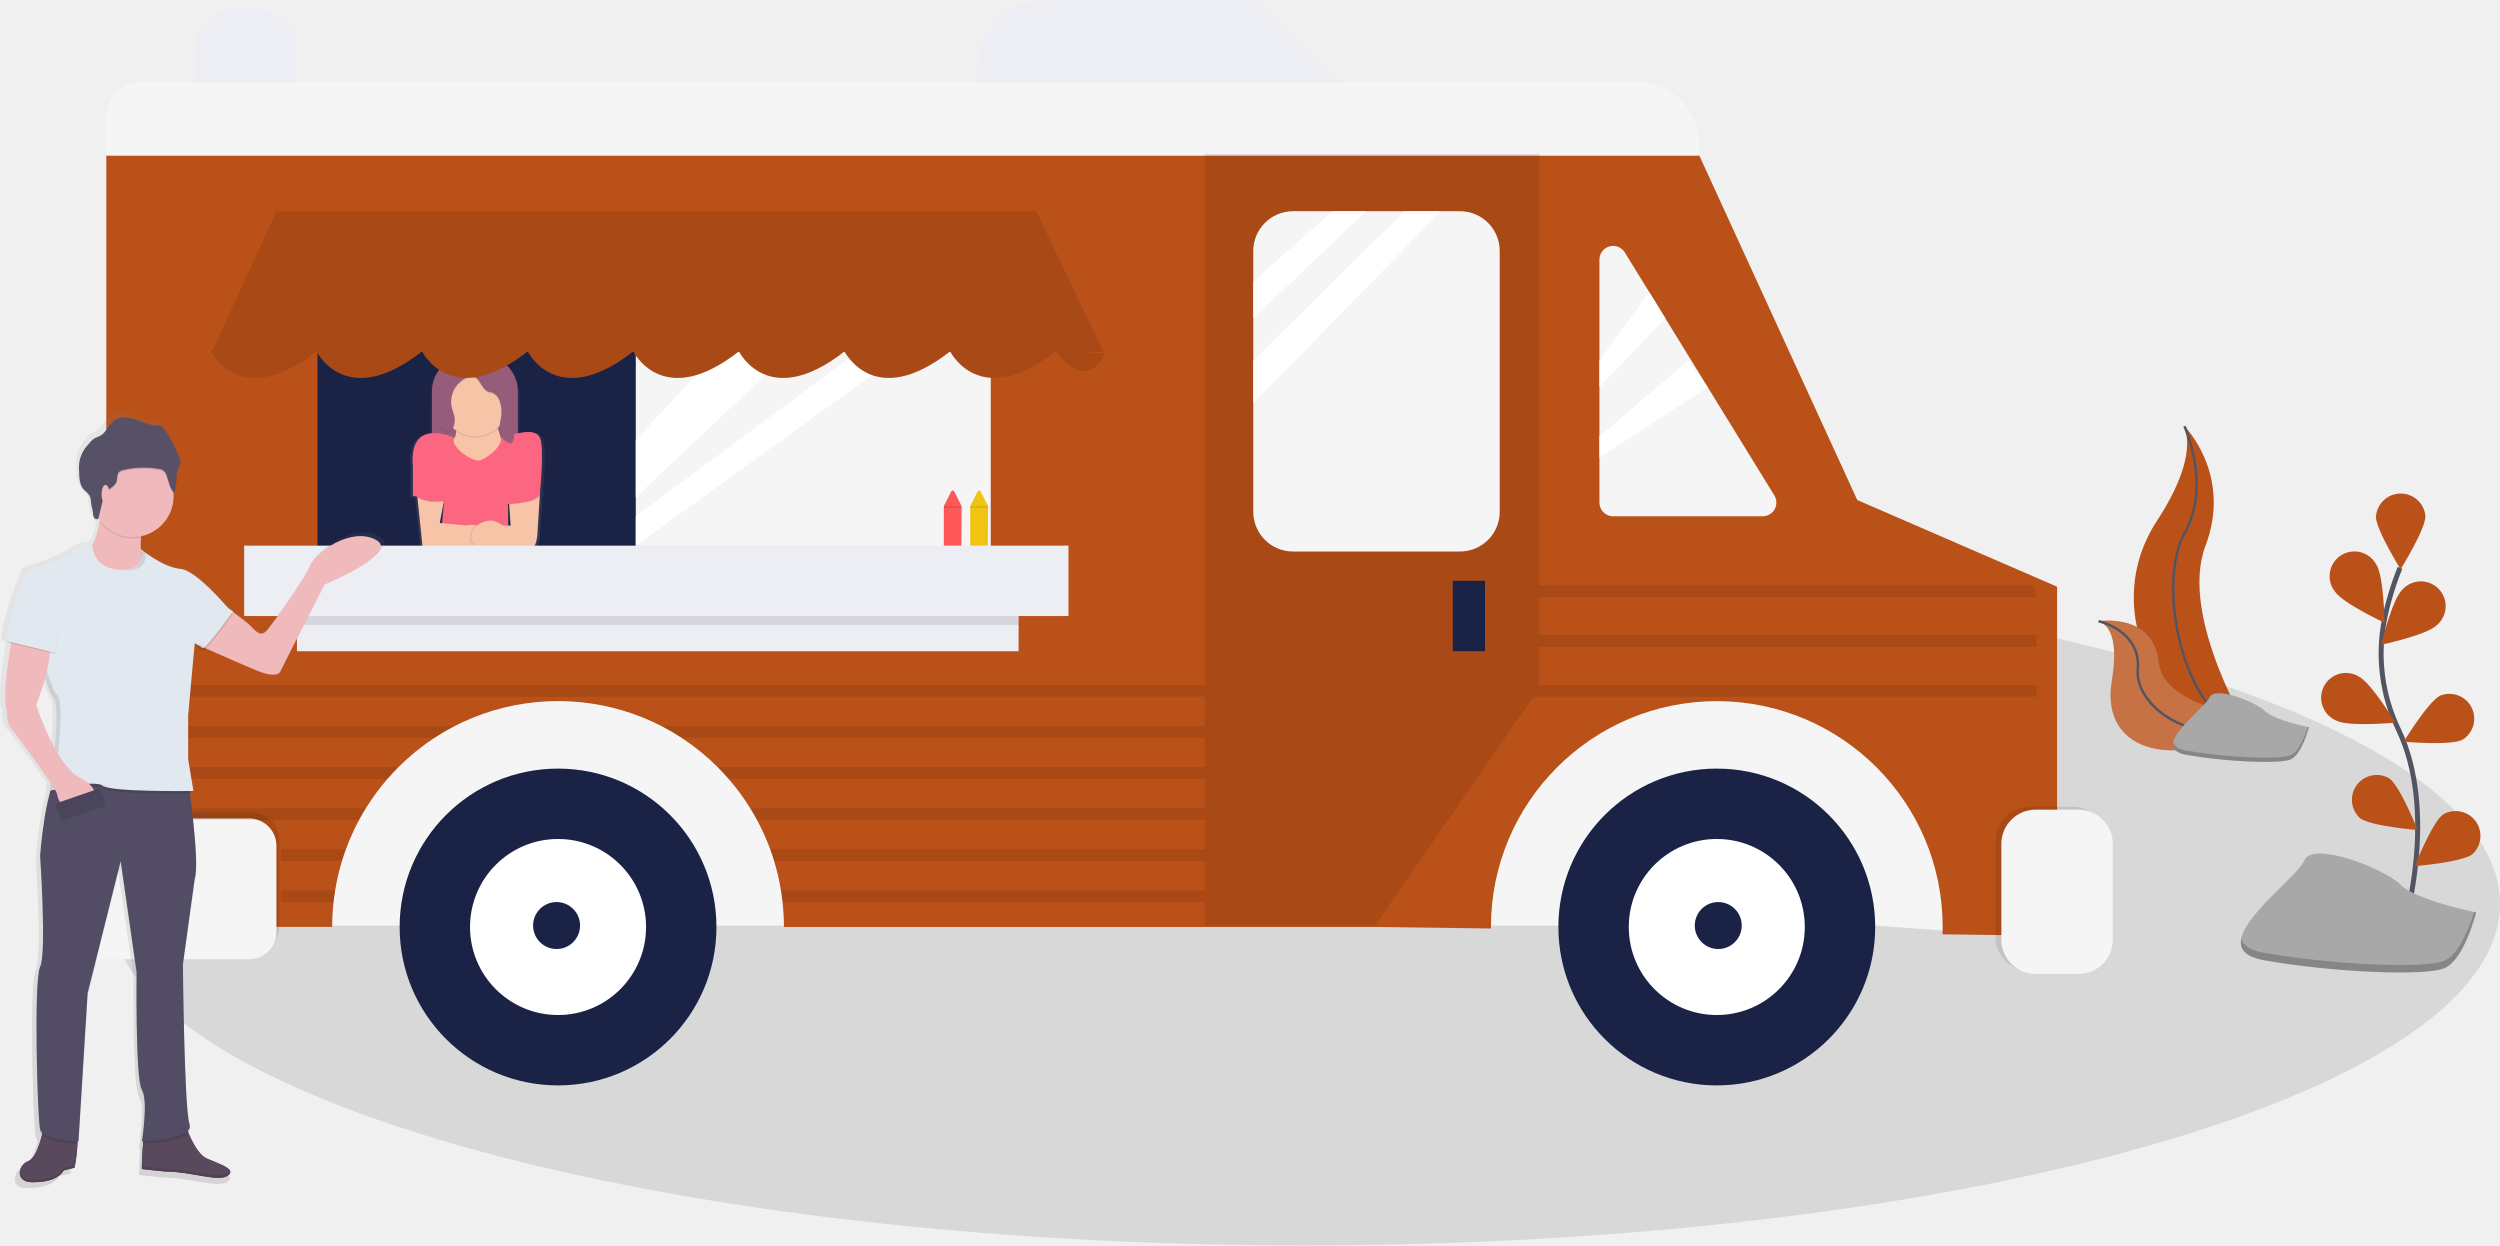
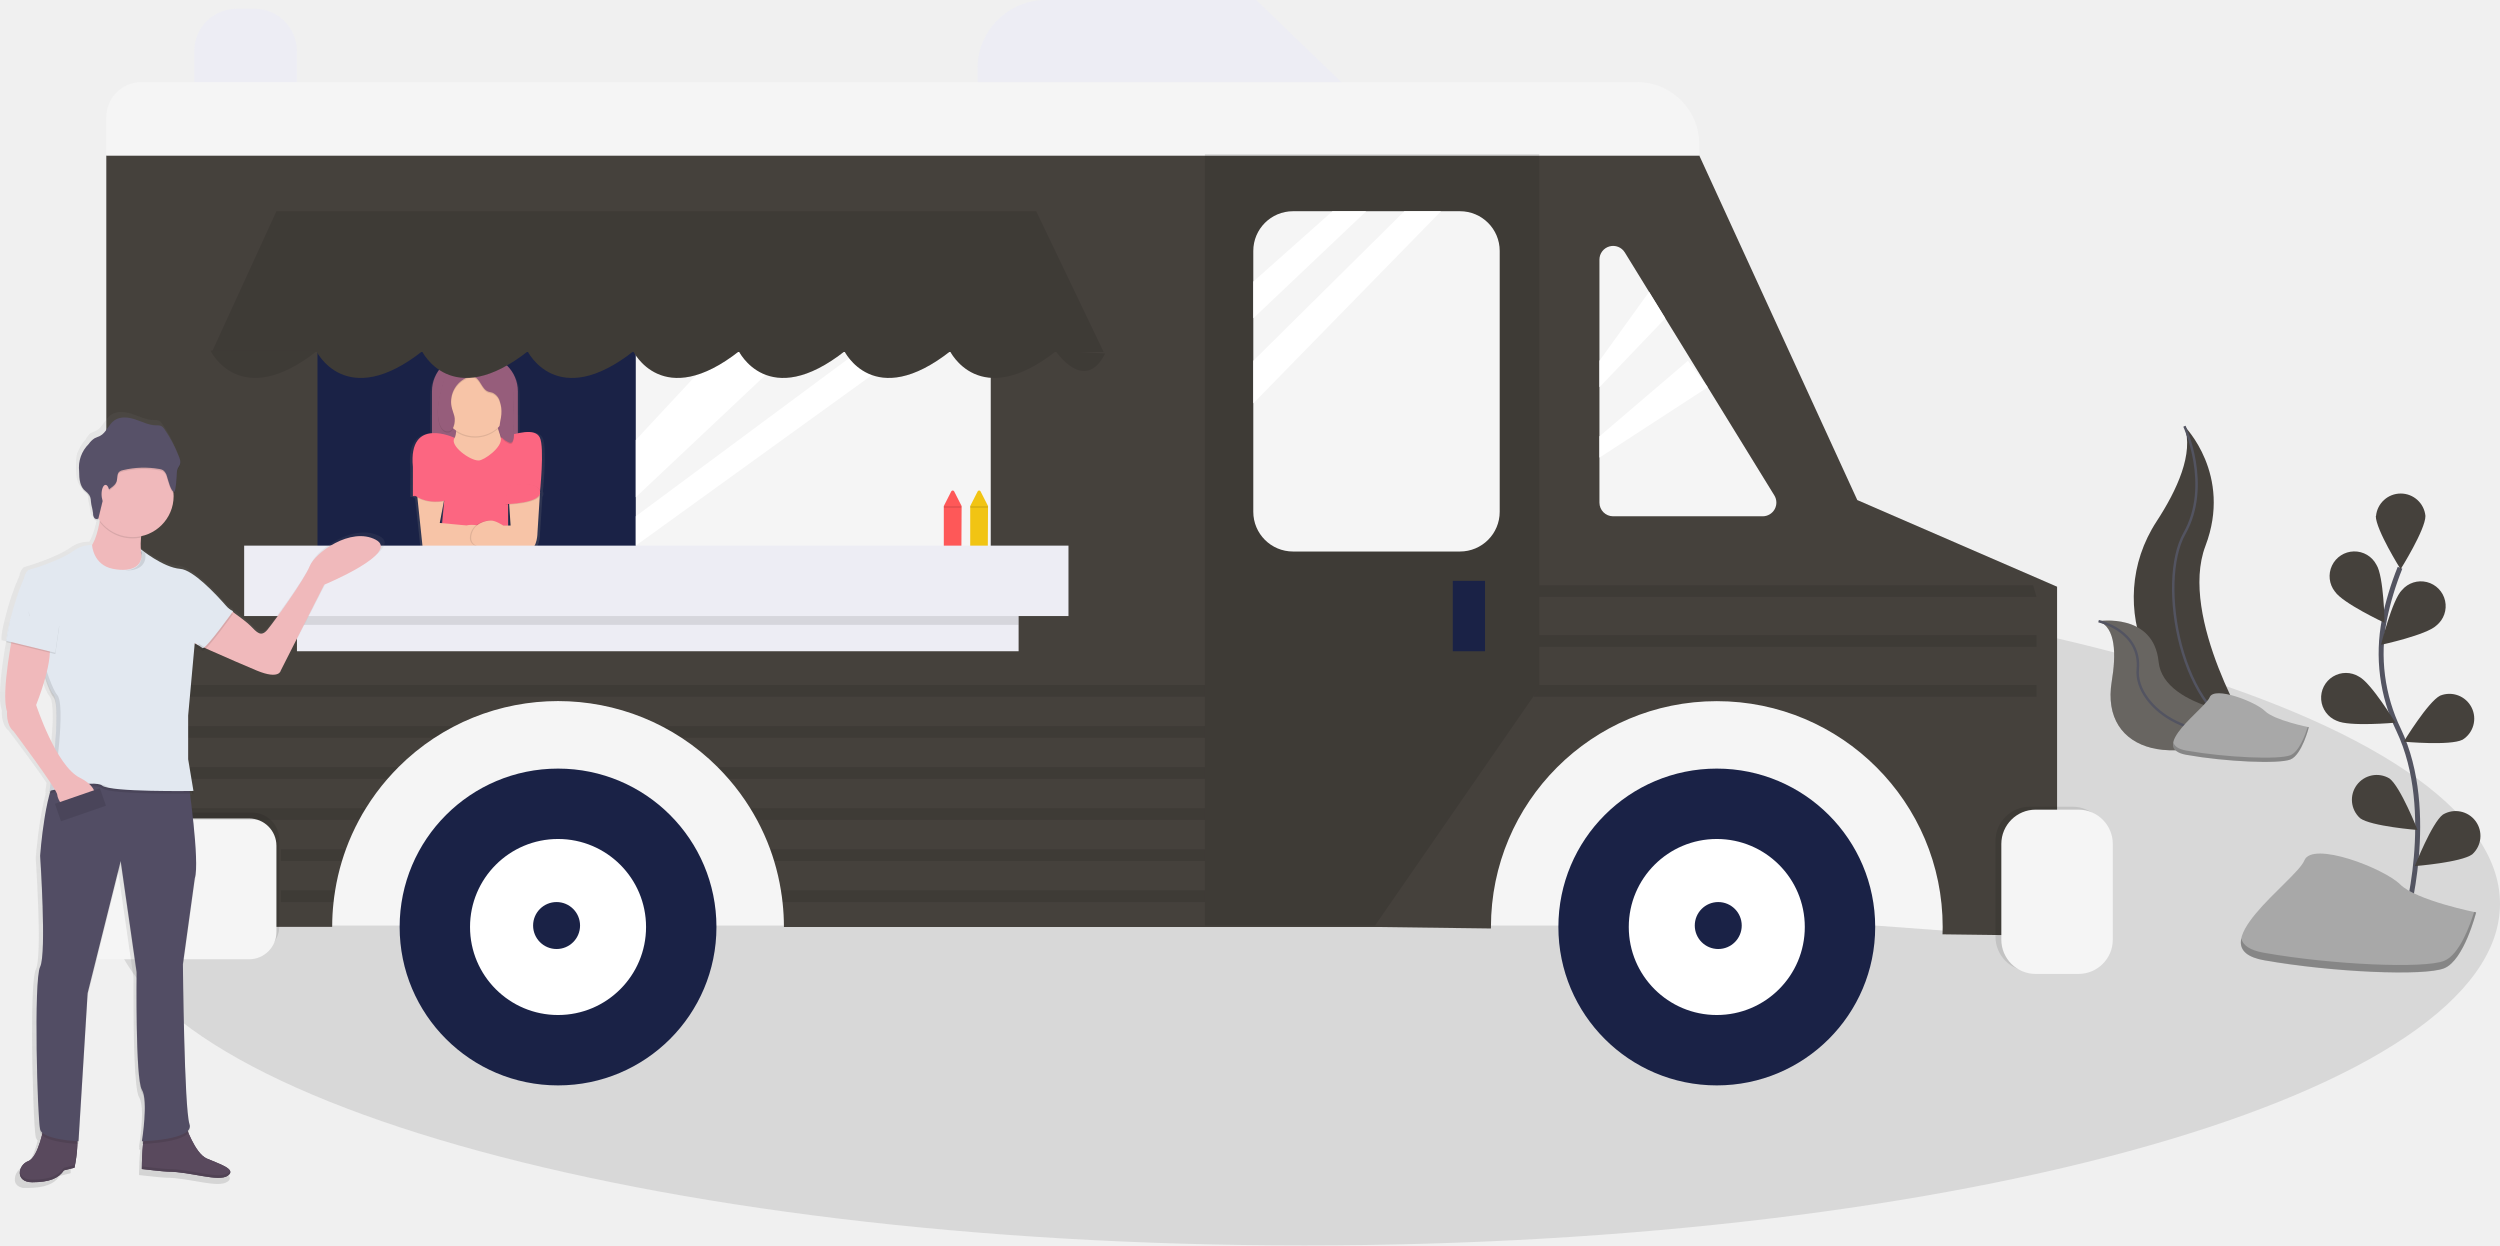
<svg xmlns="http://www.w3.org/2000/svg" xmlns:xlink="http://www.w3.org/1999/xlink" id="e2331fcb-09a1-43a6-a836-11e9ed08f05e" data-name="Layer 1" width="1007.23" height="501.78" viewBox="0 0 1007.23 501.78">
  <defs>
    <linearGradient id="a20a9297-c234-4a70-9006-58f7c2427dc2" x1="288.71" y1="421.5" x2="288.71" y2="341.93" gradientUnits="userSpaceOnUse">
      <stop offset="0" stop-color="gray" stop-opacity="0.25" />
      <stop offset="0.54" stop-color="gray" stop-opacity="0.12" />
      <stop offset="1" stop-color="gray" stop-opacity="0.1" />
    </linearGradient>
    <linearGradient id="714ebb76-d382-48fe-8fed-47a040c65ba8" x1="-728.17" y1="677.83" x2="-728.17" y2="365.17" gradientTransform="matrix(-1, 0, 0, 1, -554, 0)" xlink:href="#a20a9297-c234-4a70-9006-58f7c2427dc2" />
  </defs>
  <ellipse cx="525.47" cy="364.13" rx="481.76" ry="137.65" opacity="0.1" />
-   <path d="M976.47,370.83s19.42,19.42,8.46,48.24,18.8,76.75,18.8,76.75l-.91-.15c-39.89-7-59.71-52.66-37.53-86.55C973.53,396.51,980.3,381.73,976.47,370.83Z" transform="translate(-96.38 -199.11)" fill="#ba5118" />
+   <path d="M976.47,370.83s19.42,19.42,8.46,48.24,18.8,76.75,18.8,76.75l-.91-.15c-39.89-7-59.71-52.66-37.53-86.55C973.53,396.51,980.3,381.73,976.47,370.83Z" transform="translate(-96.38 -199.11)" fill="#45413c" />
  <path d="M976.47,370.83s11,23.81,0,43.23-1.88,73.93,27.25,81.76" transform="translate(-96.38 -199.11)" fill="none" stroke="#535461" stroke-miterlimit="10" />
-   <path d="M941.88,449.38s22.16-3.53,24.18,16.33,42.62,22.61,42.62,22.61l-.76.51c-33.52,22-65.56,14-60.73-15.2C949,462.77,948.83,451.86,941.88,449.38Z" transform="translate(-96.38 -199.11)" fill="#ba5118" />
+   <path d="M941.88,449.38s22.16-3.53,24.18,16.33,42.62,22.61,42.62,22.61l-.76.51c-33.52,22-65.56,14-60.73-15.2C949,462.77,948.83,451.86,941.88,449.38Z" transform="translate(-96.38 -199.11)" fill="#45413c" />
  <path d="M941.88,449.38s22.16-3.53,24.18,16.33,42.62,22.61,42.62,22.61l-.76.51c-33.52,22-65.56,14-60.73-15.2C949,462.77,948.83,451.86,941.88,449.38Z" transform="translate(-96.38 -199.11)" fill="#f5f5f5" opacity="0.2" />
  <path d="M941.88,449.38s17.2,3.78,15.79,19.42,25.55,34.39,51,19.53" transform="translate(-96.38 -199.11)" fill="none" stroke="#535461" stroke-miterlimit="10" />
  <polygon points="803.37 376.43 755.5 372.89 126.14 372.89 126.14 280.7 803.37 280.7 803.37 376.43" fill="#f5f5f5" />
  <path d="M216,244H174.66V219.66a17,17,0,0,1,17-17H199a17,17,0,0,1,17,17Z" transform="translate(-96.38 -199.11)" fill="#ededf4" />
-   <path d="M925.16,435.49V576.14l-46.16-.6c0-1,.07-2,.07-2.94a91,91,0,1,0-182,0c0,.2,0,.4,0,.59L651,572.59H412.22a91,91,0,0,0-.56-10c-.17-1.6-.38-3.17-.65-4.73A89.41,89.41,0,0,0,408.27,546c-.48-1.6-1-3.17-1.58-4.73a91.58,91.58,0,0,0-5.32-11.82c-.86-1.61-1.78-3.18-2.74-4.73a91.18,91.18,0,0,0-8.71-11.82q-2.13-2.45-4.41-4.73a91,91,0,0,0-128.59,0q-2.29,2.29-4.41,4.73a91.18,91.18,0,0,0-8.71,11.82c-1,1.55-1.88,3.12-2.74,4.73a91.58,91.58,0,0,0-5.32,11.82c-.57,1.56-1.1,3.13-1.58,4.73a89.41,89.41,0,0,0-2.74,11.82c-.27,1.56-.48,3.13-.65,4.73a91,91,0,0,0-.56,10h-91V261.75H781l63.67,138.83L923.8,434.9Z" transform="translate(-96.38 -199.11)" fill="#ba5118" />
+   <path d="M925.16,435.49V576.14l-46.16-.6c0-1,.07-2,.07-2.94a91,91,0,1,0-182,0c0,.2,0,.4,0,.59L651,572.59H412.22a91,91,0,0,0-.56-10c-.17-1.6-.38-3.17-.65-4.73A89.41,89.41,0,0,0,408.27,546c-.48-1.6-1-3.17-1.58-4.73a91.58,91.58,0,0,0-5.32-11.82c-.86-1.61-1.78-3.18-2.74-4.73a91.18,91.18,0,0,0-8.71-11.82q-2.13-2.45-4.41-4.73a91,91,0,0,0-128.59,0q-2.29,2.29-4.41,4.73a91.18,91.18,0,0,0-8.71,11.82c-1,1.55-1.88,3.12-2.74,4.73a91.58,91.58,0,0,0-5.32,11.82c-.57,1.56-1.1,3.13-1.58,4.73a89.41,89.41,0,0,0-2.74,11.82c-.27,1.56-.48,3.13-.65,4.73a91,91,0,0,0-.56,10h-91V261.75H781l63.67,138.83L923.8,434.9Z" transform="translate(-96.38 -199.11)" fill="#45413c" />
  <path d="M57,33.09h602.6a25,25,0,0,1,25,25v4.55a0,0,0,0,1,0,0H42.82a0,0,0,0,1,0,0V47.26A14.17,14.17,0,0,1,57,33.09Z" fill="#f5f5f5" />
  <path d="M636.78,232.2H490.22v-5.52a27.58,27.58,0,0,1,27.58-27.58h84.7Z" transform="translate(-96.38 -199.11)" fill="#ededf4" />
  <rect x="29.82" y="327.38" width="82.73" height="56.73" rx="11" ry="11" opacity="0.1" />
  <polygon points="553.99 372.89 485.44 372.89 485.44 62.05 620.17 62.05 620.17 277.15 553.99 372.89" opacity="0.1" />
  <rect x="28.64" y="329.75" width="82.73" height="56.73" rx="11" ry="11" fill="#f5f5f5" />
  <rect x="803.96" y="325.02" width="44.91" height="66.19" rx="13.83" ry="13.83" opacity="0.1" />
  <rect x="806.32" y="326.2" width="44.91" height="66.19" rx="13.83" ry="13.83" fill="#f5f5f5" />
  <rect x="127.91" y="94.55" width="270.65" height="146.55" fill="#1a2246" />
  <rect x="256.15" y="106.96" width="143.01" height="126.46" fill="#f5f5f5" />
  <polygon points="256.15 208.01 358.97 131.78 373.16 135.33 256.15 219.83 256.15 208.01" fill="#fff" />
  <polygon points="256.15 177.28 311.7 117.6 337.7 123.51 256.15 200.33 256.15 177.28" fill="#fff" />
  <rect x="504.94" y="85.1" width="99.28" height="137.1" rx="16" ry="16" fill="#f5f5f5" />
  <rect x="585.31" y="234.01" width="13" height="28.37" fill="#1a2246" />
  <path d="M740.78,303.7v97.9a5.52,5.52,0,0,0,5.52,5.52h60.25a5.52,5.52,0,0,0,4.7-8.41L751,300.81A5.52,5.52,0,0,0,740.78,303.7Z" transform="translate(-96.38 -199.11)" fill="#f5f5f5" />
  <polygon points="536.85 85.1 504.94 113.46 504.94 128.24 550.44 85.1 536.85 85.1" fill="#fff" />
  <polygon points="504.94 145.36 504.94 162.51 580.58 85.1 565.8 85.1 504.94 145.36" fill="#fff" />
  <polygon points="664.4 117.6 644.4 145.36 644.4 156.01 670.95 128.24 664.4 117.6" fill="#fff" />
  <polygon points="680.05 145.36 644.4 175.81 644.4 184.38 688.04 156.01 680.05 145.36" fill="#fff" />
  <circle cx="224.83" cy="373.48" r="63.82" fill="#1a2246" />
  <circle cx="224.83" cy="373.48" r="35.46" fill="#fff" />
  <circle cx="224.24" cy="372.89" r="9.46" fill="#1a2246" />
  <circle cx="691.68" cy="373.48" r="63.82" fill="#1a2246" />
  <circle cx="691.68" cy="373.48" r="35.46" fill="#fff" />
  <circle cx="692.27" cy="372.89" r="9.46" fill="#1a2246" />
  <rect x="42.23" y="275.97" width="443.21" height="4.73" opacity="0.1" />
  <polyline points="820.5 280.7 617.81 280.7 620.17 277.15 620.17 275.97 820.5 275.97" opacity="0.1" />
  <polyline points="820.5 260.61 620.17 260.61 620.17 255.88 820.5 255.88" opacity="0.1" />
  <polyline points="820.5 240.51 620.17 240.51 620.17 235.79 819.14 235.79" opacity="0.1" />
  <path d="M279.6,491.63a90.64,90.64,0,0,0-8.11,4.73H138.61v-4.73Z" transform="translate(-96.38 -199.11)" opacity="0.1" />
  <path d="M581.82,491.63v4.73H370.94a90.64,90.64,0,0,0-8.11-4.73Z" transform="translate(-96.38 -199.11)" opacity="0.1" />
  <path d="M256.92,508.18q-2.29,2.29-4.41,4.73H138.61v-4.73Z" transform="translate(-96.38 -199.11)" opacity="0.1" />
  <path d="M581.82,508.18v4.73H389.92q-2.13-2.45-4.41-4.73Z" transform="translate(-96.38 -199.11)" opacity="0.1" />
  <path d="M243.8,524.72c-1,1.55-1.88,3.12-2.74,4.73H138.61v-4.73Z" transform="translate(-96.38 -199.11)" opacity="0.1" />
  <path d="M581.82,524.72v4.73H401.37c-.86-1.61-1.78-3.18-2.74-4.73Z" transform="translate(-96.38 -199.11)" opacity="0.1" />
  <path d="M235.74,541.27c-.57,1.56-1.1,3.13-1.58,4.73H209.52v-4.73Z" transform="translate(-96.38 -199.11)" opacity="0.1" />
  <path d="M581.82,541.27V546H408.27c-.48-1.6-1-3.17-1.58-4.73Z" transform="translate(-96.38 -199.11)" opacity="0.1" />
  <path d="M231.41,557.82c-.27,1.56-.48,3.13-.65,4.73H209.52v-4.73Z" transform="translate(-96.38 -199.11)" opacity="0.1" />
  <path d="M581.82,557.82v4.73H411.66c-.17-1.6-.38-3.17-.65-4.73Z" transform="translate(-96.38 -199.11)" opacity="0.1" />
  <path d="M483.72,420h-7.09V403l3-5.91a.66.66,0,0,1,1.18,0l3,5.91Z" transform="translate(-96.38 -199.11)" fill="#fe5858" />
  <rect x="380.25" y="203.91" width="7.09" height="0.71" opacity="0.1" />
  <path d="M494.36,420h-7.09V403l3-5.91a.66.66,0,0,1,1.18,0l3,5.91Z" transform="translate(-96.38 -199.11)" fill="#f1c413" />
  <rect x="390.89" y="203.91" width="7.09" height="0.71" opacity="0.1" />
  <path d="M315.26,397.59a3,3,0,0,0-.15-.45c.41-4.24,1.61-18.28-.12-21.64-1.35-2.62-5-2.6-9.31-1.7,0-.45.06-.9.06-1.36V358.09a16.43,16.43,0,0,0-16.67-16.17h-2.7a16.43,16.43,0,0,0-16.67,16.17v14.35c0,.42,0,.84.05,1.26-4.67.32-9.1,3.24-8.07,13.73v11.93h.94a10.76,10.76,0,0,0,1,.6l2.2,20.27H273l-.09,1h28.1c2.3.17,4.59.29,6.38.28a13.26,13.26,0,0,0,3.45-.28c3.08-1,3.08-7,3.08-7l1-14.93A2,2,0,0,0,315.26,397.59Zm-40.54,3.66.1,0,0,.19-.1-.08Zm26.93,2.5.51,7.54h-.51ZM273,410.29l1.72-8.78.11,0h0l-.83,8.89Z" transform="translate(-96.38 -199.11)" fill="url(#a20a9297-c234-4a70-9006-58f7c2427dc2)" />
  <rect x="174.04" y="143.06" width="34.6" height="46.21" rx="14.64" ry="14.64" fill="#965d7b" />
  <path d="M279.57,375.54s-18.81-9-16.84,11.68V399h12.79l-2,21.65h27.55V399s10.82,1,12.79-1c0,0,2-18.7,0-22.63s-8.91-1.84-15.8.12S279.57,375.54,279.57,375.54Z" transform="translate(-96.38 -199.11)" fill="#fc6681" />
  <path d="M264.49,399l2.17,20.68h21.65s8.86-5.9,3.94-7.87-7.87-1-7.87-1l-10.82-1L275.61,399Z" transform="translate(-96.38 -199.11)" fill="#f7c4a7" />
  <path d="M313.42,398l-1,15.76s0,5.9-3,6.89-18.7-1-18.7-1-5.9,0-4.92-4.92,5.9-5.9,7.87-5.9,4.92,2,4.92,2h3L300.82,399Z" transform="translate(-96.38 -199.11)" opacity="0.1" />
  <path d="M313.92,398l-1,15.76s0,5.9-3,6.89-18.7-1-18.7-1-5.9,0-4.92-4.92,5.9-5.9,7.87-5.9,4.92,2,4.92,2h3L301.31,399Z" transform="translate(-96.38 -199.11)" fill="#f7c4a7" />
  <path d="M263,398.52s4,4,12.3,2.62C276.19,401,264.49,396.79,263,398.52Z" transform="translate(-96.38 -199.11)" opacity="0.1" />
  <path d="M300.08,402.47s15.32-.25,14.09-5.19-13.1-2.22-13.1-2.22Z" transform="translate(-96.38 -199.11)" opacity="0.1" />
  <path d="M263,398.27s4.94,4.94,15.07,2S264.49,396.54,263,398.27Z" transform="translate(-96.38 -199.11)" fill="#fc6681" />
  <path d="M299.83,402.23s15.32-.25,14.09-5.19-13.1-2.22-13.1-2.22Z" transform="translate(-96.38 -199.11)" fill="#fc6681" />
  <path d="M278.47,361.86s3,10.82,1,13.78,6.2,9.07,9.75,9c2.11,0,9.58-5.26,8.95-9-.51-3.07-4.92-11.81-3.94-15.74Z" transform="translate(-96.38 -199.11)" fill="#f7c4a7" />
  <path d="M287.82,375.41a13.72,13.72,0,0,0,9-3.38c-1.41-3.86-3.32-8.91-2.64-11.64l-15.74,2s1.75,6.41,1.66,10.71A13.71,13.71,0,0,0,287.82,375.41Z" transform="translate(-96.38 -199.11)" opacity="0.1" />
  <circle cx="191.44" cy="162.03" r="13.78" fill="#f7c4a7" />
  <path d="M279.43,367.21c-.34-1.3-.87-2.54-1.14-3.85a10.61,10.61,0,0,1,6.5-11.76,4.26,4.26,0,0,1,2.13-.31c2.92.47,3.35,5,6.12,6.07.55.21,1.15.25,1.71.44a5.36,5.36,0,0,1,3,3.53,12.53,12.53,0,0,1,.64,5.19c-.15,1.67-.63,3.3-.76,5a6.12,6.12,0,0,0,1.3,4.7,8,8,0,0,0,2,1.4c.51.28,1.15.56,1.63.24a1.38,1.38,0,0,0,.46-.66c.72-1.77.37-3.76.2-5.66a57.26,57.26,0,0,1,.09-8.76c.15-2.36.3-4.81-.56-7a15.3,15.3,0,0,0-2.56-4,17.9,17.9,0,0,0-3.11-3.2,12.91,12.91,0,0,0-7.56-2.26,37.84,37.84,0,0,0-7.94,1c-1.91.39-4,.88-5.15,2.43a8.1,8.1,0,0,0-1.16,2.8l-.79,2.88a38.27,38.27,0,0,0-1.75,9.4c0,2.33.36,7.37,3,8.38C279.16,374.54,280,369.45,279.43,367.21Z" transform="translate(-96.38 -199.11)" opacity="0.1" />
  <path d="M279.43,366.72c-.34-1.3-.87-2.54-1.14-3.85a10.61,10.61,0,0,1,6.5-11.76,4.26,4.26,0,0,1,2.13-.31c2.92.47,3.35,5,6.12,6.07.55.21,1.15.25,1.71.44a5.36,5.36,0,0,1,3,3.53,12.53,12.53,0,0,1,.64,5.19c-.15,1.67-.63,3.3-.76,5a6.12,6.12,0,0,0,1.3,4.7,8,8,0,0,0,2,1.4c.51.28,1.15.56,1.63.24a1.38,1.38,0,0,0,.46-.66c.72-1.77.37-3.76.2-5.66a57.26,57.26,0,0,1,.09-8.76c.15-2.36.3-4.81-.56-7a15.3,15.3,0,0,0-2.56-4,17.9,17.9,0,0,0-3.11-3.2,12.91,12.91,0,0,0-7.56-2.26,37.84,37.84,0,0,0-7.94,1c-1.91.39-4,.88-5.15,2.43a8.1,8.1,0,0,0-1.16,2.8l-.79,2.88a38.27,38.27,0,0,0-1.75,9.4c0,2.33.36,7.37,3,8.38C279.16,374,280,369,279.43,366.72Z" transform="translate(-96.38 -199.11)" fill="#965d7b" />
-   <path d="M223.71,340.35s11.82,24.82,43.14,0" transform="translate(-96.38 -199.11)" fill="#ba5118" />
-   <path d="M266.26,340.35s11.82,24.82,43.14,0" transform="translate(-96.38 -199.11)" fill="#ba5118" />
-   <path d="M308.8,340.35s11.82,24.82,43.14,0" transform="translate(-96.38 -199.11)" fill="#ba5118" />
-   <path d="M351.35,340.35s11.82,24.82,43.14,0" transform="translate(-96.38 -199.11)" fill="#ba5118" />
-   <path d="M393.9,340.35s11.82,24.82,43.14,0" transform="translate(-96.38 -199.11)" fill="#ba5118" />
-   <path d="M436.45,340.35s11.82,24.82,43.14,0" transform="translate(-96.38 -199.11)" fill="#ba5118" />
-   <path d="M479,340.35s11.82,24.82,43.14,0" transform="translate(-96.38 -199.11)" fill="#ba5118" />
-   <path d="M521.54,340.35s11.82,17.73,20.09,1.18" transform="translate(-96.38 -199.11)" fill="#ba5118" />
+   <path d="M223.71,340.35s11.82,24.82,43.14,0" transform="translate(-96.38 -199.11)" fill="#45413c" />
+   <path d="M266.26,340.35s11.82,24.82,43.14,0" transform="translate(-96.38 -199.11)" fill="#45413c" />
+   <path d="M308.8,340.35s11.82,24.82,43.14,0" transform="translate(-96.38 -199.11)" fill="#45413c" />
+   <path d="M351.35,340.35s11.82,24.82,43.14,0" transform="translate(-96.38 -199.11)" fill="#45413c" />
+   <path d="M393.9,340.35s11.82,24.82,43.14,0" transform="translate(-96.38 -199.11)" fill="#45413c" />
+   <path d="M436.45,340.35s11.82,24.82,43.14,0" transform="translate(-96.38 -199.11)" fill="#45413c" />
+   <path d="M479,340.35s11.82,24.82,43.14,0" transform="translate(-96.38 -199.11)" fill="#45413c" />
+   <path d="M521.54,340.35s11.82,17.73,20.09,1.18" transform="translate(-96.38 -199.11)" fill="#45413c" />
  <path d="M223.71,340.35s11.82,24.82,43.14,0" transform="translate(-96.38 -199.11)" opacity="0.1" />
  <path d="M266.26,340.35s11.82,24.82,43.14,0" transform="translate(-96.38 -199.11)" opacity="0.1" />
  <path d="M308.8,340.35s11.82,24.82,43.14,0" transform="translate(-96.38 -199.11)" opacity="0.1" />
  <path d="M351.35,340.35s11.82,24.82,43.14,0" transform="translate(-96.38 -199.11)" opacity="0.1" />
  <path d="M393.9,340.35s11.82,24.82,43.14,0" transform="translate(-96.38 -199.11)" opacity="0.1" />
  <path d="M436.45,340.35s11.82,24.82,43.14,0" transform="translate(-96.38 -199.11)" opacity="0.1" />
  <path d="M479,340.35s11.82,24.82,43.14,0" transform="translate(-96.38 -199.11)" opacity="0.1" />
  <path d="M521.54,340.35s11.82,17.73,20.09,1.18" transform="translate(-96.38 -199.11)" opacity="0.1" />
-   <polygon points="444.66 141.83 85.37 141.83 111.37 85.1 417.48 85.1 444.66 141.83" fill="#ba5118" />
+   <polygon points="444.66 141.83 85.37 141.83 111.37 85.1 417.48 85.1 444.66 141.83" fill="#45413c" />
  <polygon points="444.66 141.83 85.37 141.83 111.37 85.1 417.48 85.1 444.66 141.83" opacity="0.1" />
-   <path d="M181.16,340.35s11.82,24.82,43.14,0" transform="translate(-96.38 -199.11)" fill="#ba5118" />
+   <path d="M181.16,340.35s11.82,24.82,43.14,0" transform="translate(-96.38 -199.11)" fill="#45413c" />
  <path d="M181.16,340.35s11.82,24.82,43.14,0" transform="translate(-96.38 -199.11)" opacity="0.1" />
  <rect x="119.64" y="241.11" width="290.75" height="21.27" fill="#ededf4" />
  <rect x="98.37" y="219.83" width="332.11" height="28.37" fill="#ededf4" />
  <rect x="119.64" y="248.2" width="290.75" height="3.55" opacity="0.1" />
  <path d="M1026.59,492.1s-13.94-2.79-17.65-6.5-20.44-10.22-22.3-5.57-25.09,20.44-9.29,23.23,37.17,3.72,41.81,1.86S1026.59,492.1,1026.59,492.1Z" transform="translate(-96.38 -199.11)" fill="#a8a8a8" />
  <path d="M977.34,501.53c15.8,2.79,37.17,3.72,41.81,1.86,3.54-1.42,6-8.21,7-11.38l.46.1s-2.79,11.15-7.43,13-26,.93-41.81-1.86c-4.56-.8-5.86-2.69-5.37-5.09C972.36,499.73,973.95,500.93,977.34,501.53Z" transform="translate(-96.38 -199.11)" opacity="0.2" />
  <path d="M1065.25,571.08s13.21-44.87-2.48-77.89a70.87,70.87,0,0,1-5.73-44.46,119.19,119.19,0,0,1,6.29-20.87" transform="translate(-96.38 -199.11)" fill="none" stroke="#535461" stroke-miterlimit="10" stroke-width="2" />
-   <path d="M1053.57,407c0,5.5,10,21.44,10,21.44s10-15.95,10-21.44a10,10,0,0,0-19.91,0Z" transform="translate(-96.38 -199.11)" fill="#ba5118" />
-   <path d="M1037.11,437.45c3,4.62,20,12.59,20,12.59s-.31-18.8-3.3-23.41a10,10,0,1,0-16.72,10.82Z" transform="translate(-96.38 -199.11)" fill="#ba5118" />
-   <path d="M1037.83,489.5c4.91,2.48,23.63.77,23.63.77s-9.76-16.07-14.67-18.55a10,10,0,1,0-9,17.78Z" transform="translate(-96.38 -199.11)" fill="#ba5118" />
-   <path d="M1047.24,528.76c4.42,3.27,23.16,4.75,23.16,4.75s-6.9-17.49-11.32-20.76a10,10,0,0,0-11.84,16Z" transform="translate(-96.38 -199.11)" fill="#ba5118" />
-   <path d="M1078,451.11c-3.94,3.83-22.32,7.8-22.32,7.8s4.5-18.25,8.44-22.08A10,10,0,1,1,1078,451.11Z" transform="translate(-96.38 -199.11)" fill="#ba5118" />
-   <path d="M1088.45,497.16c-4.91,2.48-23.63.77-23.63.77s9.76-16.07,14.67-18.55a10,10,0,0,1,9,17.78Z" transform="translate(-96.38 -199.11)" fill="#ba5118" />
-   <path d="M1092.44,543.31c-4.42,3.27-23.16,4.75-23.16,4.75s6.9-17.49,11.32-20.76a10,10,0,0,1,11.84,16Z" transform="translate(-96.38 -199.11)" fill="#ba5118" />
+   <path d="M1053.57,407c0,5.5,10,21.44,10,21.44s10-15.95,10-21.44a10,10,0,0,0-19.91,0Z" transform="translate(-96.38 -199.11)" fill="#45413c" />
+   <path d="M1037.11,437.45c3,4.62,20,12.59,20,12.59s-.31-18.8-3.3-23.41a10,10,0,1,0-16.72,10.82Z" transform="translate(-96.38 -199.11)" fill="#45413c" />
+   <path d="M1037.83,489.5c4.91,2.48,23.63.77,23.63.77s-9.76-16.07-14.67-18.55a10,10,0,1,0-9,17.78Z" transform="translate(-96.38 -199.11)" fill="#45413c" />
+   <path d="M1047.24,528.76c4.42,3.27,23.16,4.75,23.16,4.75s-6.9-17.49-11.32-20.76a10,10,0,0,0-11.84,16Z" transform="translate(-96.38 -199.11)" fill="#45413c" />
+   <path d="M1078,451.11c-3.94,3.83-22.32,7.8-22.32,7.8s4.5-18.25,8.44-22.08A10,10,0,1,1,1078,451.11Z" transform="translate(-96.38 -199.11)" fill="#45413c" />
+   <path d="M1088.45,497.16c-4.91,2.48-23.63.77-23.63.77s9.76-16.07,14.67-18.55a10,10,0,0,1,9,17.78Z" transform="translate(-96.38 -199.11)" fill="#45413c" />
+   <path d="M1092.44,543.31c-4.42,3.27-23.16,4.75-23.16,4.75s6.9-17.49,11.32-20.76a10,10,0,0,1,11.84,16Z" transform="translate(-96.38 -199.11)" fill="#45413c" />
  <path d="M1094,566.72s-24.15-4.83-30.59-11.27-35.42-17.71-38.64-9.66-43.47,35.42-16.1,40.25,64.4,6.44,72.44,3.22S1094,566.72,1094,566.72Z" transform="translate(-96.38 -199.11)" fill="#a8a8a8" />
  <path d="M1008.67,583c27.37,4.83,64.4,6.44,72.44,3.22,6.13-2.45,10.39-14.23,12.07-19.72l.81.17s-4.83,19.32-12.88,22.54-45.08,1.61-72.44-3.22c-7.9-1.39-10.16-4.67-9.31-8.81C1000,579.93,1002.79,582,1008.67,583Z" transform="translate(-96.38 -199.11)" opacity="0.2" />
  <path d="M97.15,485.42s-.55,5.4,2.74,8.11c0,0,10.19,13.42,15.26,21-.29,2.06-.49,3.31-.49,3.31h0l0,.28.13,0-.13.84.14,0c-2.89,10.35-4,25.44-4,25.44l0,.58c0,.32,0,.5,0,.5s1.18,17.26,1.22,30.64c0,6.51-.33,11.93-1.22,13.68-1.13,2.22-1.51,13.12-1.5,25.49,0,17.94.84,39.47,1.5,42.07a2.68,2.68,0,0,0,.78,1.25c-1,4-2.91,9.61-5.71,10.64a5.36,5.36,0,0,0-3.49,4.64s0,0,0,.06,0,.22,0,.34v.08q0,.15,0,.3l0,.1c0,.1,0,.19.07.29l0,.1c0,.09.06.19.1.28l0,.09c0,.1.09.19.14.28l0,.07a3.38,3.38,0,0,0,.5.65l0,0,.27.24.11.08.25.17.15.09.26.14.18.08.28.11.2.07.31.09.22.06.35.07.23,0,.42,0,.21,0,.68,0c7.12,0,10.95-1.62,13.14-4.86l4.38-1.08,0-.12v0l0-.13,0-.09,0-.09,0-.13,0-.17,0-.21,0-.09,0-.21h0l.1-.52V670l.05-.29v0c.05-.31.11-.64.17-1v-.06c.06-.36.11-.74.17-1.14v0c.06-.4.11-.81.16-1.24v-.05c0-.42.09-.85.13-1.29v-.07l0-.43v-.05q0-.42.06-.84v-.06q0-.2,0-.4v-.13q0-.39,0-.78l.43,0,3.83-60.53,13.68-54,6.56,45.33c0,1.49,0,4.51,0,8.35,0,12.91.25,36.7,2.23,39.83.85,1.35,1.18,3.91,1.21,6.8a102.91,102.91,0,0,1-1.21,13.2h.16c-.1.69-.16,1.09-.16,1.09l.5,0c-.36,3.54-.46,7.38-.49,9.21h0v.25c0,.52,0,.83,0,.83s9.31,1.08,10.95,1.08c9.18,0,20.8,4.32,24.63,1.62l.33-.26.07-.06.2-.19.05-.06.15-.19,0-.05a1.52,1.52,0,0,0,.11-.2v0a1.2,1.2,0,0,0,.06-.21v0a1.08,1.08,0,0,0,0-.22h0a1.14,1.14,0,0,0,0-.23h0c-.53-1.91-5.95-3.58-9.75-5.25-3.28-1.44-6.07-6.95-7.57-10.47a2.47,2.47,0,0,0,.55-2.16,2.55,2.55,0,0,0-.09-1.42c-2-6-2.64-56.6-2.73-64.39l4.92-35.06a22.8,22.8,0,0,0,.56-6.39c.07-8-1.55-21.71-2.55-29.26l1.44,0-.18-1.08h.18l-2.19-13V488.13l2.74-29.73,3.28,2.16c.25,0,.72-.36,1.33-1,7,3.07,16,7,21.11,9.06,9.31,3.78,9.85,0,9.85,0l18.06-35.13s31.75-13,21.35-18.38-25.18,5.4-27.37,10.81-14.78,22.7-17.52,25.94-4.38,1.08-7.12-1.62a77.49,77.49,0,0,0-7.31-5.68l.2-.27a8.18,8.18,0,0,1-2.88-2.17c-4.34-4.89-13.68-14.72-19-15.12-6.63-.5-15.15-7.09-16.29-8a25.81,25.81,0,0,1,.06-4.78h.05c0-.18,0-.37.06-.55a16.81,16.81,0,0,0,13.38-16.38c0-.42,0-.84-.05-1.26a.5.5,0,0,0,.3,0c.7-.2,1.08-6.84,1.08-7.75a5.72,5.72,0,0,1,.41-1.8c.23-.5.61-.93.83-1.44a2.92,2.92,0,0,0,.19-1.39,6.66,6.66,0,0,0-.78-3.07,53.48,53.48,0,0,0-5.86-10.82,3.59,3.59,0,0,0-1.33-1.21,4.87,4.87,0,0,0-1.91-.21c-3,0-5.8-1.44-8.65-2.39s-6.22-1.39-8.68.31-3.39,5.07-6,6.42c-.72.36-1.52.55-2.23.94A8.59,8.59,0,0,0,131,376a18,18,0,0,0-3.51,5.77,15.13,15.13,0,0,0-.48,4.49c0,.5,0,1,0,1.51,0,3,.32,6.44,2.77,8.21a5.76,5.76,0,0,1,1.42,1.47,4.46,4.46,0,0,1,.66,2.43c.12,1.67.78,3.34.9,5a3.38,3.38,0,0,0,.48,1.81,1.2,1.2,0,0,0,1.67.32l.1-.42c.18.26.36.52.55.77-.63,3.58-1.62,7.45-3.2,10H132a12.53,12.53,0,0,0-7.25,2.38c-6.15,4.37-18.81,7.89-18.81,7.89a5.79,5.79,0,0,0-1.73,3.4,103.35,103.35,0,0,0-5.64,16.6h0c-1.05,4.06-1.71,7.46-1.61,8.69l0,.22.08,0v0l-.09.48,1.94.47C97.38,465.58,95.22,480.08,97.15,485.42Zm12-2.7a112.89,112.89,0,0,0,3.73-10.92c1.21,3.66,2.39,6.55,3.39,7.68s1.33,4,1.36,7.88-.36,8.49-.8,12.94A117.29,117.29,0,0,1,109.19,482.72Z" transform="translate(-96.38 -199.11)" fill="url(#714ebb76-d382-48fe-8fed-47a040c65ba8)" />
  <path d="M171.13,652.53s3.73,11.19,8.52,13.32,12.25,4.26,8.52,6.92-15-1.6-24-1.6c-1.6,0-10.65-1.07-10.65-1.07s0-14.38,2.13-17S171.13,652.53,171.13,652.53Z" transform="translate(-96.38 -199.11)" fill="#59495d" />
  <path d="M114.14,652.53s-2.13,12.78-6.39,14.38-5.33,8.52,1.6,8.52,10.65-1.6,12.78-4.79l4.26-1.07s2.66-12.25,0-15.45Z" transform="translate(-96.38 -199.11)" fill="#59495d" />
  <path d="M171.13,652.53s3.73,11.19,8.52,13.32,12.25,4.26,8.52,6.92-15-1.6-24-1.6c-1.6,0-10.65-1.07-10.65-1.07s0-14.38,2.13-17S171.13,652.53,171.13,652.53Z" transform="translate(-96.38 -199.11)" fill="#59495d" />
  <path d="M114.14,652.53s-2.13,12.78-6.39,14.38-5.33,8.52,1.6,8.52,10.65-1.6,12.78-4.79l4.26-1.07s2.66-12.25,0-15.45Z" transform="translate(-96.38 -199.11)" fill="#59495d" />
  <path d="M184.45,441.6s10.12,6.92,12.78,9.59,4.26,4.79,6.92,1.6,14.91-20.24,17-25.57,16.51-16,26.63-10.65-20.77,18.11-20.77,18.11L209.48,469.3s-.53,3.73-9.59,0S169.53,456,169.53,456Z" transform="translate(-96.38 -199.11)" fill="#f0b9bb" />
  <path d="M172.2,514.58s4.79,33,2.66,39.42l-4.79,34.62s.53,58.06,2.66,64.45S153.55,660,153.55,660s2.66-16.51,0-20.77-2.13-47.41-2.13-47.41L145,547.07l-13.32,53.26L128,660s-14.38-.53-15.45-4.79-2.66-60.19,0-65.52,0-44.74,0-44.74,2.13-30.36,8.52-34.09S172.2,514.58,172.2,514.58Z" transform="translate(-96.38 -199.11)" opacity="0.1" />
  <path d="M172.2,513.51s4.79,33,2.66,39.42l-4.79,34.62s.53,58.06,2.66,64.45-19.18,6.92-19.18,6.92,2.66-16.51,0-20.77-2.13-47.41-2.13-47.41L145,546l-13.32,53.26L128,658.92s-14.38-.53-15.45-4.79-2.66-60.19,0-65.52,0-44.74,0-44.74,2.13-30.36,8.52-34.09S172.2,513.51,172.2,513.51Z" transform="translate(-96.38 -199.11)" fill="#524d64" />
  <path d="M137.57,400.06s-1.07,25.57-10.12,20.77l8,24,18.11-1.07,10.65-14.38-8-4.79s-5.86,2.13-1.6-17.58Z" transform="translate(-96.38 -199.11)" fill="#f0b9bb" />
  <path d="M153,421.36s9.05,7.46,16,8c5.19.4,14.28,10.09,18.5,14.91a8,8,0,0,0,2.8,2.14s-10.65,14.91-12.25,14.91l-3.2-2.13-2.66,29.3v17.58l2.13,12.78s-33.56.53-36.75-2.13-21.31,2.13-21.31,2.13,5.33-34.62,1.6-38.88-10.12-34.09-10.12-34.09-4.26-12.25,0-16c0,0,12.31-3.46,18.3-7.77a12.09,12.09,0,0,1,7.05-2.35h.39s.36,8,8.35,9.59S154.88,428,153,421.36Z" transform="translate(-96.38 -199.11)" opacity="0.1" />
  <path d="M153,420.3s9.05,7.46,16,8c5.19.4,14.28,10.09,18.5,14.91a8,8,0,0,0,2.8,2.14s-10.65,14.91-12.25,14.91l-3.2-2.13-2.66,29.3V505l2.13,12.78s-33.56.53-36.75-2.13-21.31,2.13-21.31,2.13,5.33-34.62,1.6-38.88-10.12-34.09-10.12-34.09-4.26-12.25,0-16c0,0,12.31-3.46,18.3-7.77a12.09,12.09,0,0,1,7.05-2.35h.39s.36,8,8.35,9.59S154.88,427,153,420.3Z" transform="translate(-96.38 -199.11)" fill="#e2e8f0" />
  <path d="M116.8,459.71s-16-2.13-17.58-2.13,5.33-26.1,9.05-28.76,8.52,9.59,8.52,9.59Z" transform="translate(-96.38 -199.11)" fill="#e2e8f0" />
  <g opacity="0.1">
    <path d="M154.92,422c.65,4.76-2.74,7.21-8.28,6.95,5.08-.28,7.84-3.2,6.38-8.4C153,420.56,153.74,421.15,154.92,422Z" transform="translate(-96.38 -199.11)" />
    <path d="M176.46,458.38l2.43,1.62a1.75,1.75,0,0,1-.83.51l-1.69-1.13Z" transform="translate(-96.38 -199.11)" />
    <path d="M107.75,445.07s8,29.83,11.72,34.09c3.49,4-.95,34.54-1.53,38.47l-1.66.42s5.33-34.62,1.6-38.88S107.75,445.07,107.75,445.07Z" transform="translate(-96.38 -199.11)" />
    <path d="M139.17,515.91c2.23,1.86,19.18,2.16,29.27,2.17-9.78,0-28.52-.22-30.86-2.17a5.49,5.49,0,0,0-3.11-.79C136.63,515,138.37,515.24,139.17,515.91Z" transform="translate(-96.38 -199.11)" />
  </g>
  <path d="M101.89,452.79s-5.33,25.57-2.66,33c0,0-.53,5.33,2.66,8,0,0,17.58,23.44,17.58,25.57s5.33,12.25,14.38,3.73c0,0,4.26-5.86-5.33-10.65s-17.58-29.3-17.58-29.3,8-19.71,4.79-26.1S101.89,452.79,101.89,452.79Z" transform="translate(-96.38 -199.11)" fill="#f0b9bb" />
  <polygon points="22.28 263.53 2.57 258.74 4.18 249.95 12.69 248.62 23.88 252.34 22.28 263.53" opacity="0.1" />
  <polygon points="22.28 263 2.57 258.2 4.18 249.41 12.69 248.08 23.88 251.81 22.28 263" fill="#e2e8f0" />
  <path d="M137.57,400.59l17,6.92a74.82,74.82,0,0,0-1.36,8.16,16.52,16.52,0,0,1-16.66-6.27A77.39,77.39,0,0,0,137.57,400.59Z" transform="translate(-96.38 -199.11)" opacity="0.1" />
  <circle cx="53.44" cy="199.88" r="16.51" fill="#f0b9bb" />
  <path d="M167.63,390.13a5.7,5.7,0,0,1,.39-1.77c.23-.49.6-.92.8-1.42.51-1.24,0-2.63-.57-3.86a52.92,52.92,0,0,0-5.71-10.66,3.51,3.51,0,0,0-1.29-1.19,4.69,4.69,0,0,0-1.86-.21c-2.93,0-5.64-1.42-8.41-2.35s-6-1.37-8.45.3-3.29,5-5.88,6.33c-.7.36-1.48.54-2.17.93a8.41,8.41,0,0,0-2.34,2.29,13.32,13.32,0,0,0-3.87,11.06c0,3,.31,6.34,2.69,8.09a5.65,5.65,0,0,1,1.38,1.45,4.44,4.44,0,0,1,.64,2.39c.12,1.65.76,3.29.88,4.94a3.36,3.36,0,0,0,.47,1.79,1.16,1.16,0,0,0,1.63.32l1.67-6.87a9.37,9.37,0,0,1,1.55-3.82c1.24-1.52,3.45-2.28,4.11-4.14.47-1.33.06-3.05,1.1-4a3.39,3.39,0,0,1,1.53-.66,36.23,36.23,0,0,1,14.61-.45,4.18,4.18,0,0,1,1.49.47,4.48,4.48,0,0,1,1.58,2.48c.35,1,1.64,6.59,3,6.21C167.26,397.56,167.63,391,167.63,390.13Z" transform="translate(-96.38 -199.11)" opacity="0.1" />
  <path d="M167.63,389.59a5.7,5.7,0,0,1,.39-1.77c.23-.49.6-.92.8-1.42.51-1.24,0-2.63-.57-3.86a52.92,52.92,0,0,0-5.71-10.66,3.51,3.51,0,0,0-1.29-1.19,4.69,4.69,0,0,0-1.86-.21c-2.93,0-5.64-1.42-8.41-2.35s-6-1.37-8.45.3-3.29,5-5.88,6.33c-.7.36-1.48.54-2.17.93a8.41,8.41,0,0,0-2.34,2.29A13.32,13.32,0,0,0,128.27,389c0,3,.31,6.34,2.69,8.09a5.65,5.65,0,0,1,1.38,1.45A4.44,4.44,0,0,1,133,401c.12,1.65.76,3.29.88,4.94a3.36,3.36,0,0,0,.47,1.79A1.16,1.16,0,0,0,136,408l1.67-6.87a9.37,9.37,0,0,1,1.55-3.82c1.24-1.52,3.45-2.28,4.11-4.14.47-1.33.06-3.05,1.1-4a3.39,3.39,0,0,1,1.53-.66,36.23,36.23,0,0,1,14.61-.45,4.18,4.18,0,0,1,1.49.47,4.48,4.48,0,0,1,1.58,2.48c.35,1,1.64,6.59,3,6.21C167.26,397,167.63,390.49,167.63,389.59Z" transform="translate(-96.38 -199.11)" fill="#575168" />
  <ellipse cx="42.52" cy="199.08" rx="1.6" ry="3.73" fill="#f0b9bb" />
  <path d="M164.21,670.11c8.93,0,20.24,4.26,24,1.6a2.67,2.67,0,0,0,.87-.92c.31.63.1,1.29-.87,2-3.73,2.66-15-1.6-24-1.6-1.6,0-10.65-1.07-10.65-1.07s0-.4,0-1.06C153.77,669.07,162.63,670.11,164.21,670.11Z" transform="translate(-96.38 -199.11)" opacity="0.1" />
  <path d="M109.34,674.37c6.92,0,10.65-1.6,12.78-4.79l4.26-1.07a57.74,57.74,0,0,0,1.18-9.49,54.47,54.47,0,0,1-1.18,10.56l-4.26,1.07c-2.13,3.2-5.86,4.79-12.78,4.79-3.86,0-5.24-2.16-5-4.34C104.63,672.86,106.12,674.37,109.34,674.37Z" transform="translate(-96.38 -199.11)" opacity="0.1" />
  <rect x="119.2" y="519.64" width="19.18" height="7.46" transform="translate(325.21 776.75) rotate(160.92)" fill="#524d64" />
  <rect x="119.2" y="519.64" width="19.18" height="7.46" transform="translate(325.21 776.75) rotate(160.92)" opacity="0.1" />
</svg>
